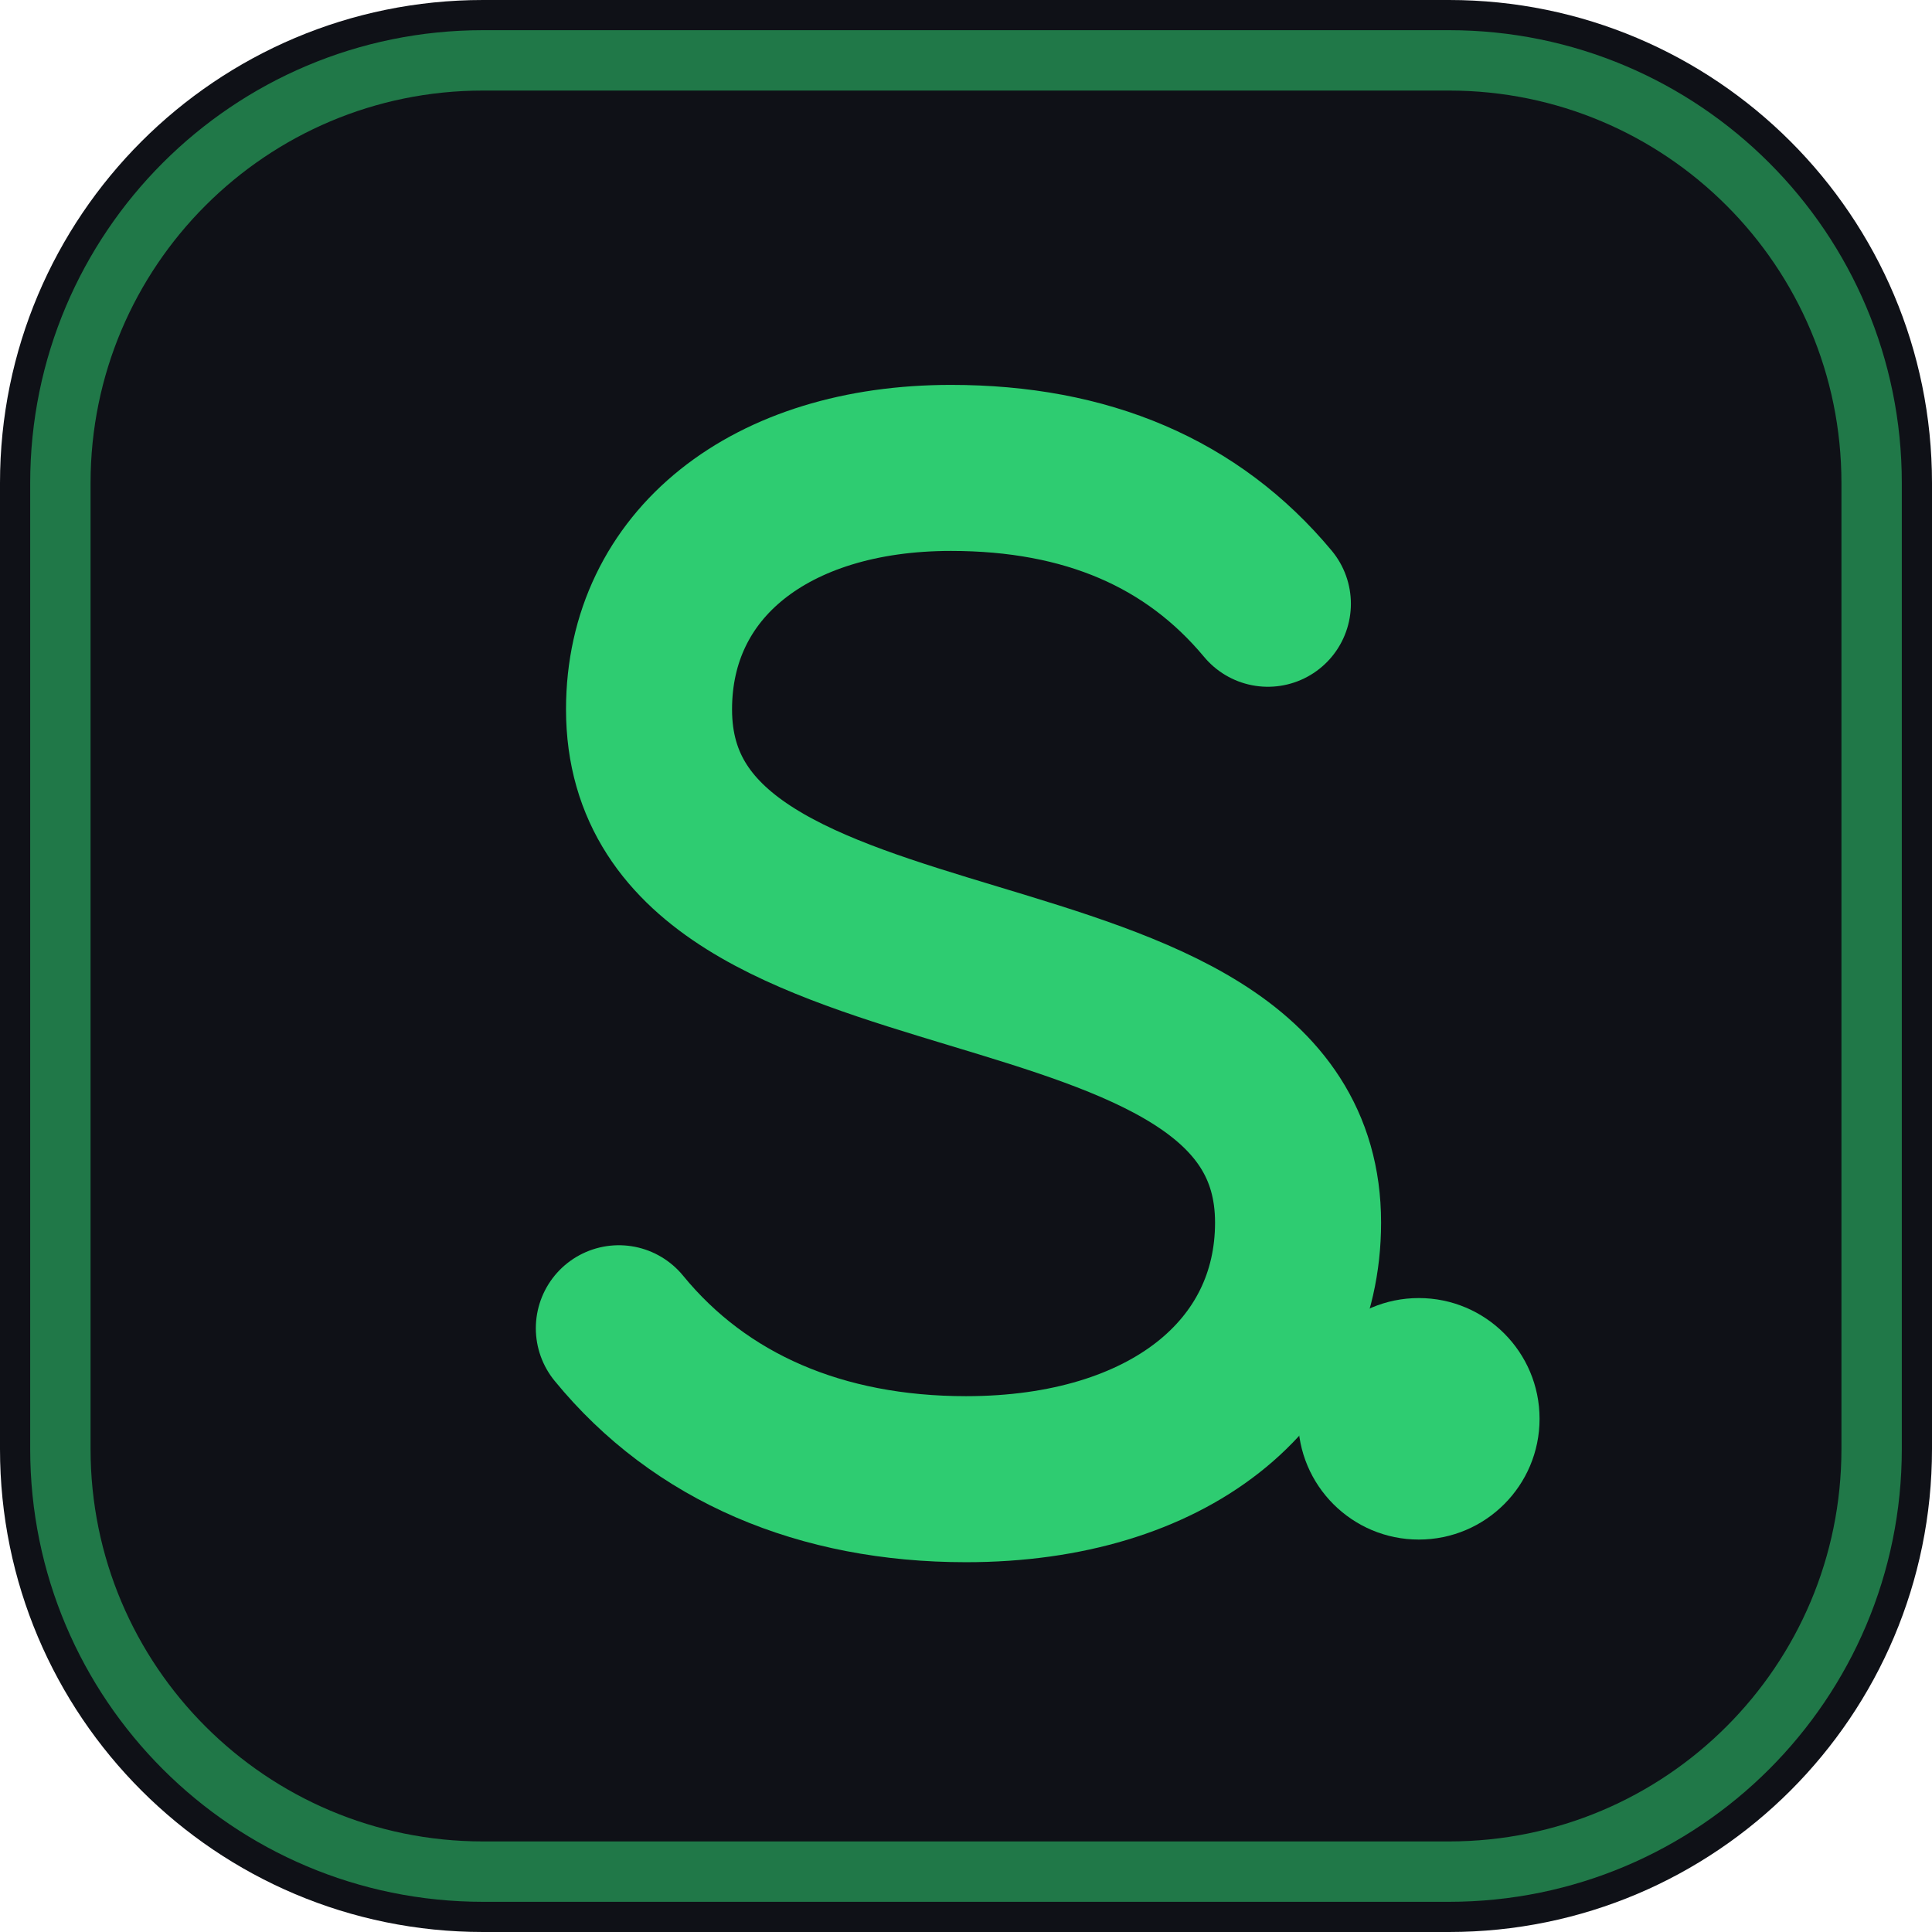
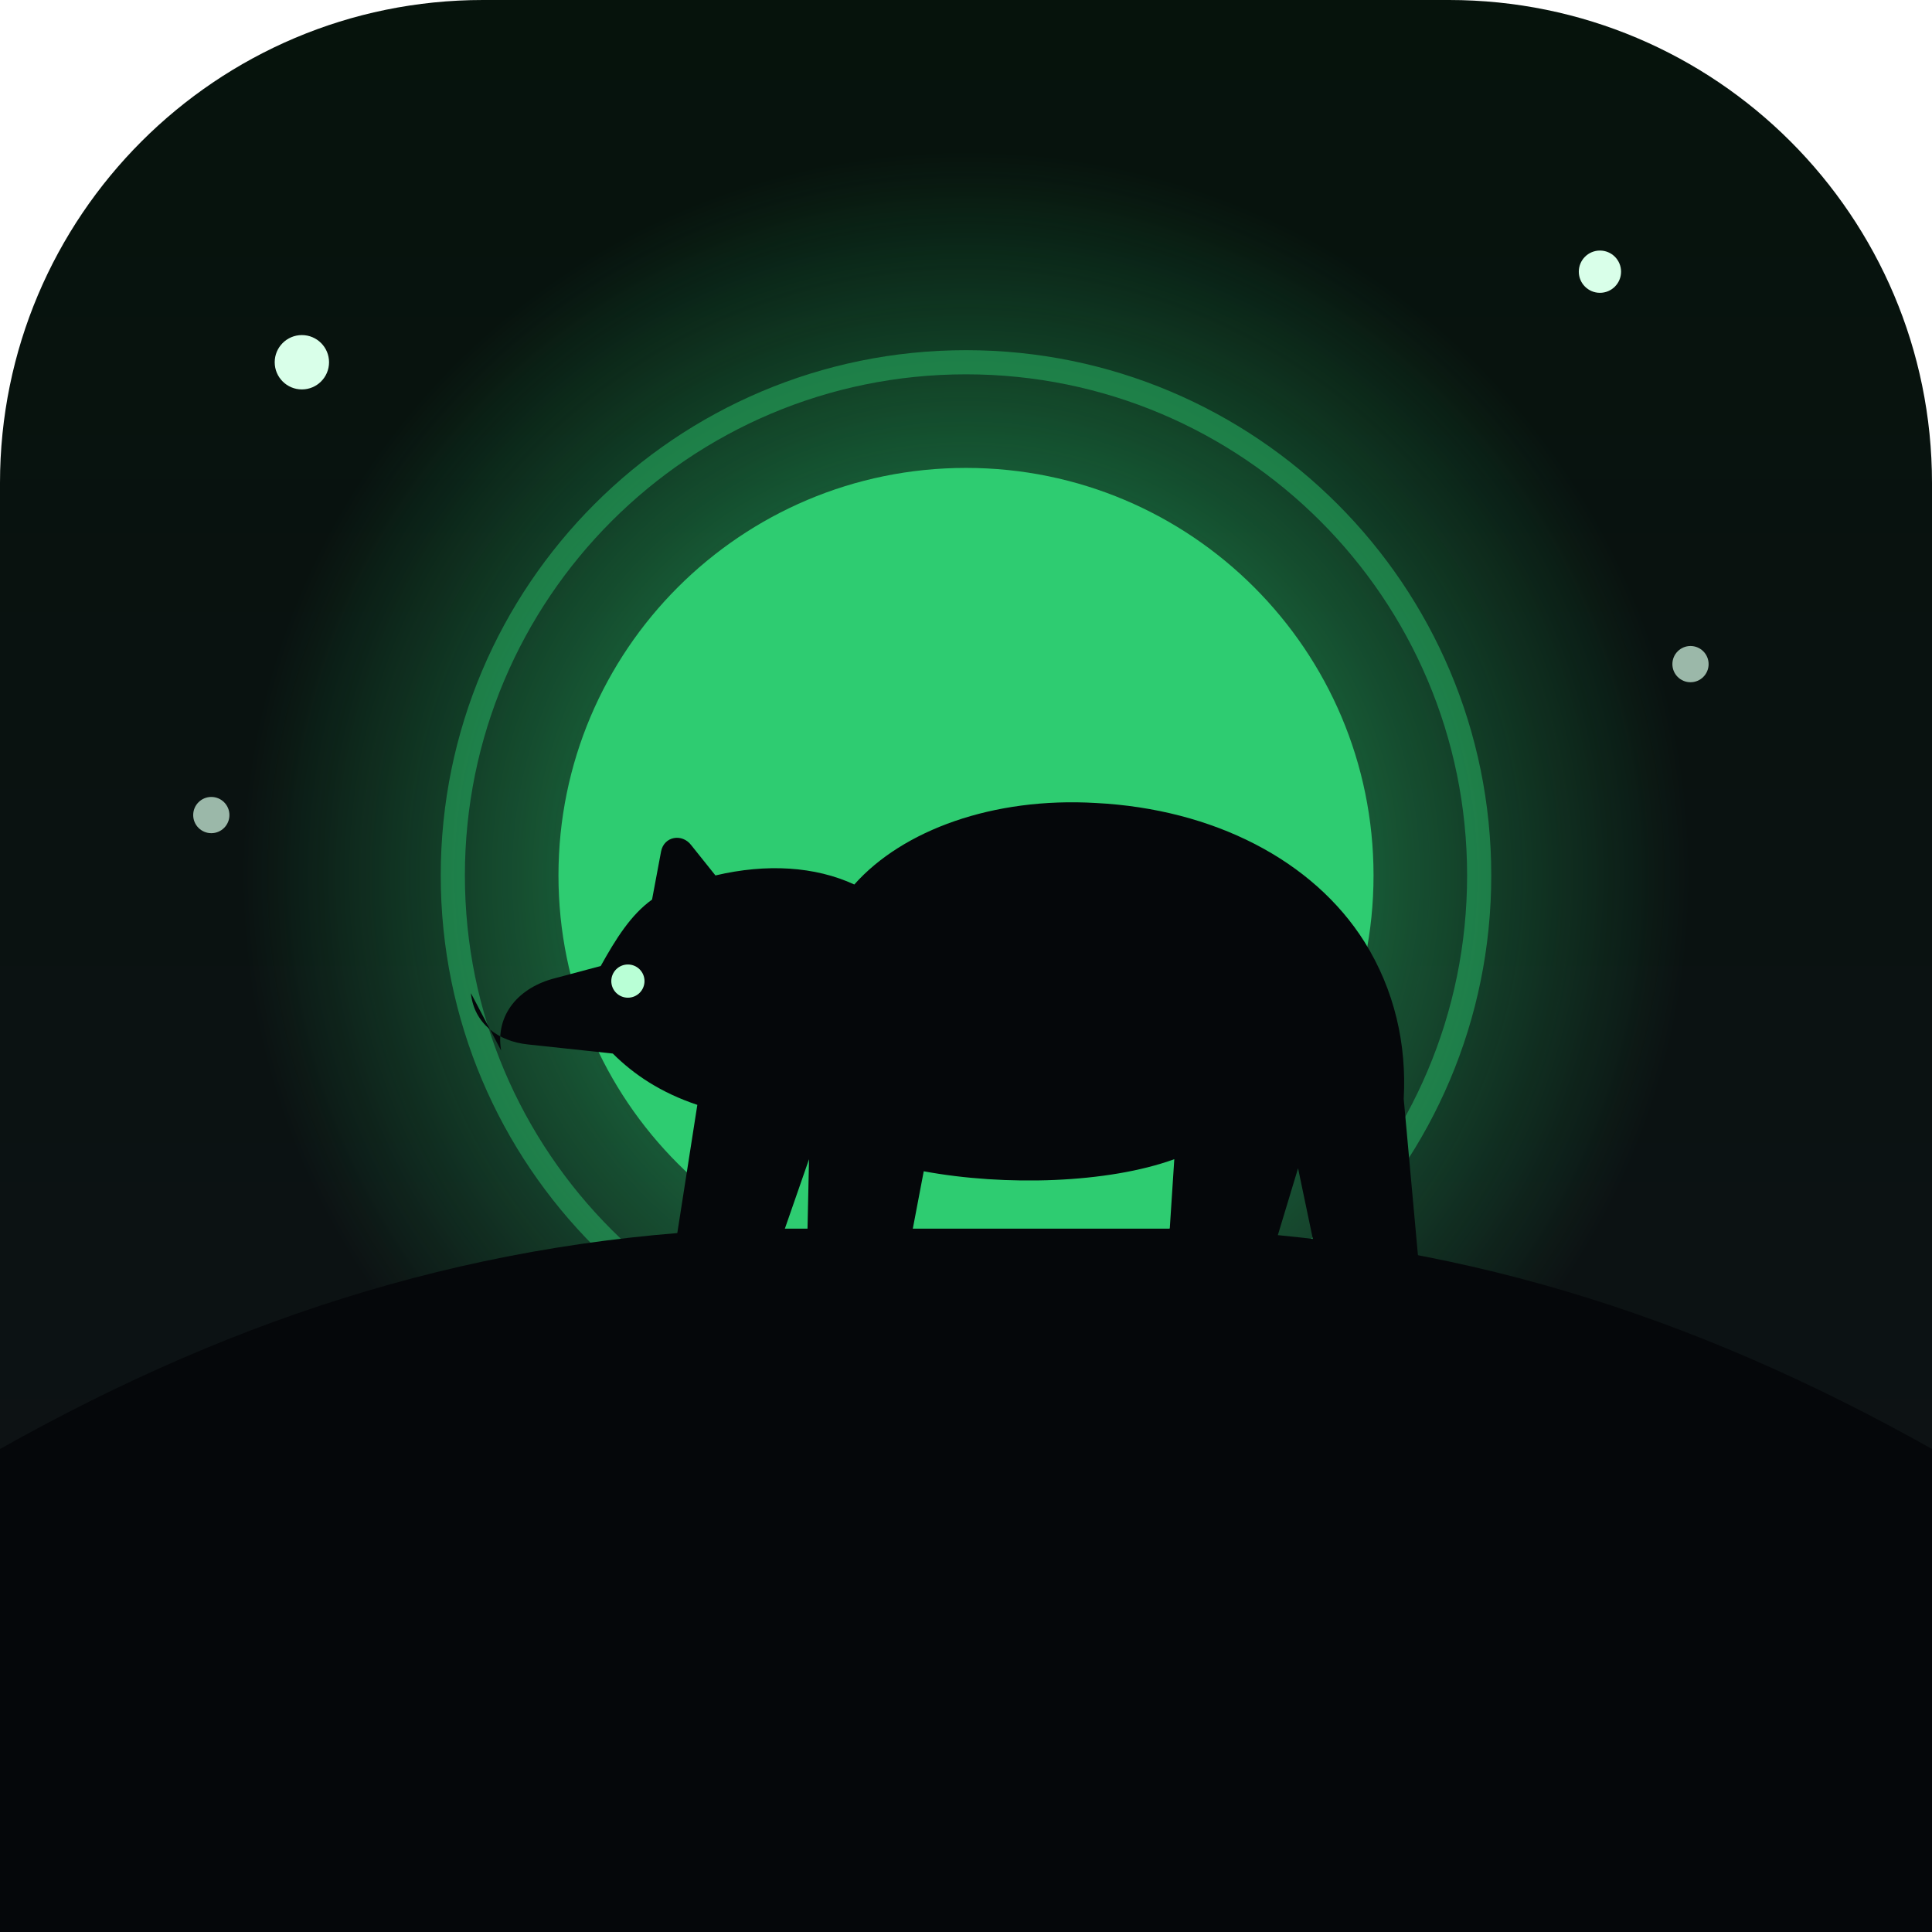
<svg xmlns="http://www.w3.org/2000/svg" viewBox="0 0 64 64">
-   <rect width="64" height="64" rx="16" fill="#0f1117" />
-   <rect x="2" y="2" width="60" height="60" rx="14" fill="none" stroke="#2ecc71" stroke-opacity="0.55" stroke-width="2" />
-   <path d="M42 20c-2.5-3-6-4.5-10.5-4.5-6 0-10 3.2-10 8 0 10.5 21.5 6.5 21.5 17 0 5-4.3 8.5-11 8.5-4.8 0-8.8-1.7-11.5-5" fill="none" stroke="#2ecc71" stroke-width="5.5" stroke-linecap="round" />
-   <circle cx="47" cy="47" r="4" fill="#2ecc71" />
+   <defs>
+     <linearGradient id="sky" x1="0" y1="0" x2="0" y2="1">
+       <stop offset="0" stop-color="#06130c" />
+       <stop offset="1" stop-color="#0f1117" />
+     </linearGradient>
+     <radialGradient id="aura" cx="0.5" cy="0.5" r="0.5">
+       <stop offset="0" stop-color="#7dffb4" />
+       <stop offset="0.45" stop-color="#2ecc71" stop-opacity="0.85" />
+       <stop offset="1" stop-color="#2ecc71" stop-opacity="0" />
+     </radialGradient>
+   </defs>
+   <rect width="64" height="64" rx="16" fill="url(#sky)" />
+   <circle cx="32" cy="29" r="24" fill="url(#aura)" opacity="0.55" />
+   <circle cx="32" cy="29" r="13.5" fill="#2ecc71" />
+   <circle cx="32" cy="29" r="17" fill="none" stroke="#2ecc71" stroke-opacity="0.45" stroke-width="0.8" />
+   <circle cx="10" cy="12" r="0.9" fill="#d9ffe9" />
+   <circle cx="53" cy="9" r="0.7" fill="#d9ffe9" />
+   <circle cx="56" cy="22" r="0.6" fill="#d9ffe9" opacity="0.7" />
+   <circle cx="7" cy="27" r="0.6" fill="#d9ffe9" opacity="0.7" />
+   <path d="M0 64V48c8-4.5 16-7 25-7.3h14c9 .3 17 2.8 25 7.3v16z" fill="#05070a" />
+   <path fill="#05070a" transform="translate(0 1.4)" d="M16.6 33.4c-.2-1.2.6-2.1 1.8-2.4l1.5-.4c.5-.9 1-1.7 1.7-2.2l.3-1.6c.1-.5.7-.6 1-.2l.8 1c1.7-.4 3.3-.3 4.6.3 1.6-1.8 4.6-2.9 8-2.7 3.9.2 7.2 1.9 8.9 4.6 1 1.6 1.4 3.4 1.3 5.2l.6 6.6h-3.2l-.9-4.3-1.3 4.3h-3.1l.3-4.6c-2.2.8-5.6.9-8.3.4l-.8 4.2h-3.1l.1-4.6-1.6 4.6h-3.1l1-6.4c-1.2-.4-2.1-1-2.8-1.7l-2.8-.3c-1-.1-1.8-.7-1.9-1.7z" />
+   <circle cx="20.8" cy="32.5" r="0.55" fill="#b9ffd6" />
</svg>
